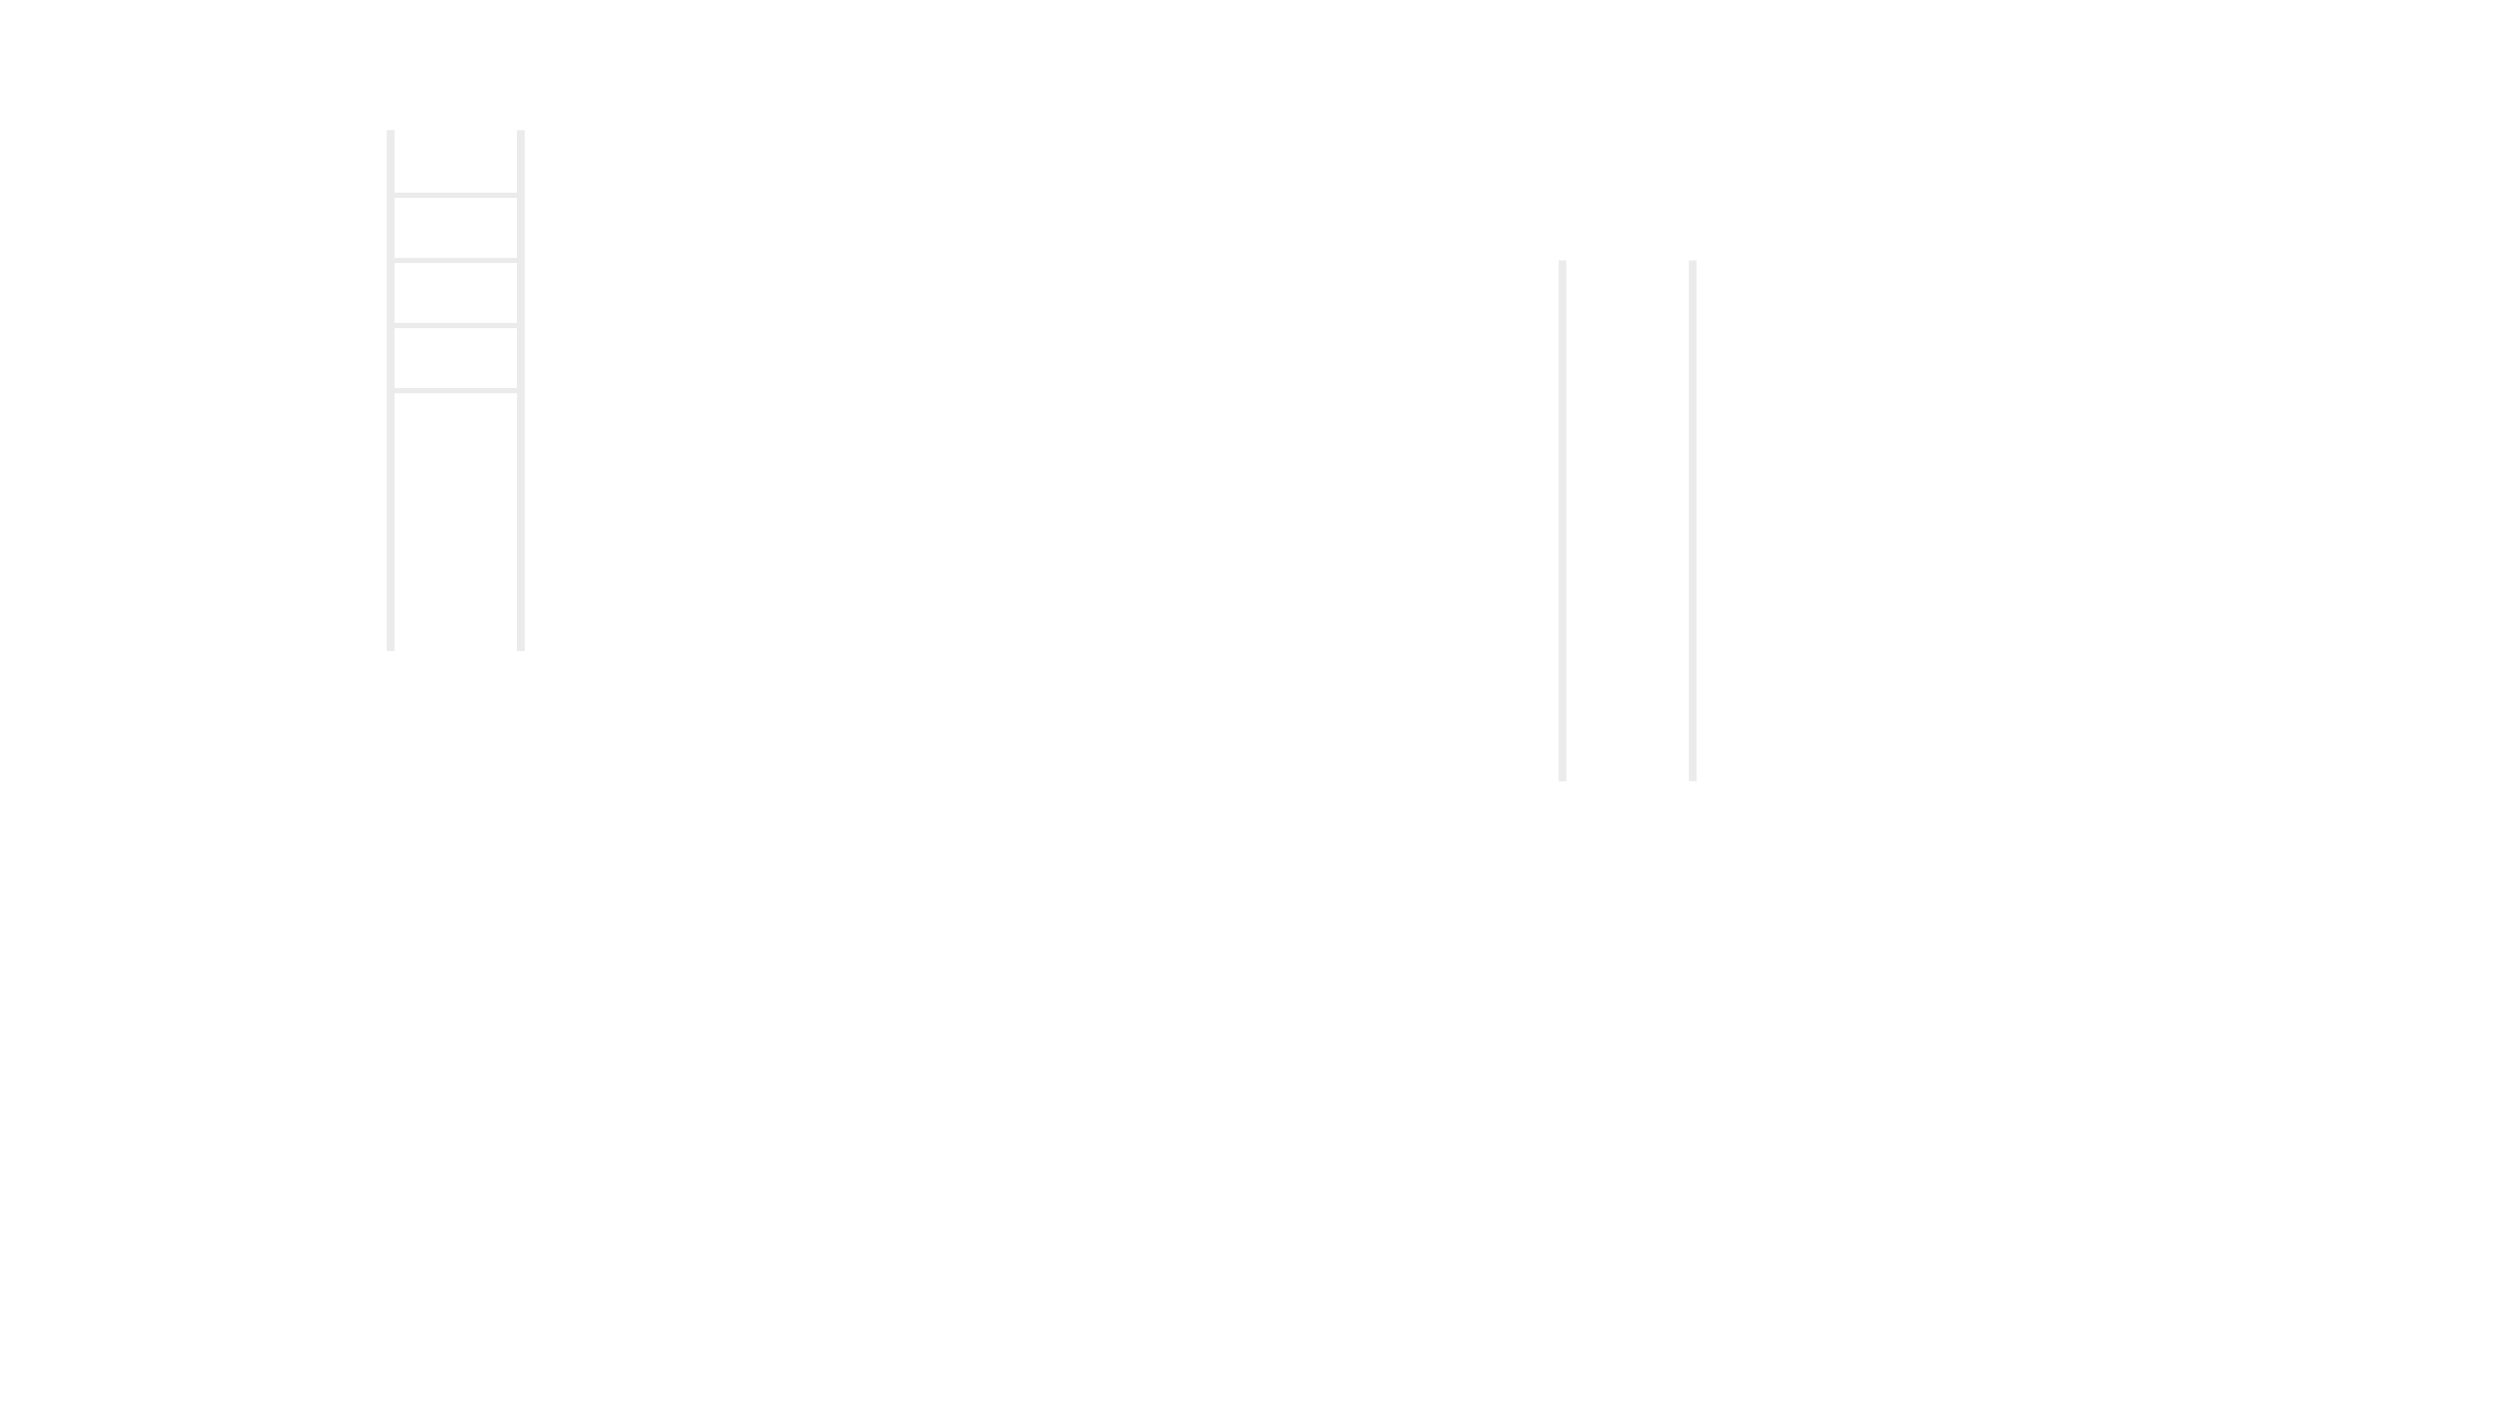
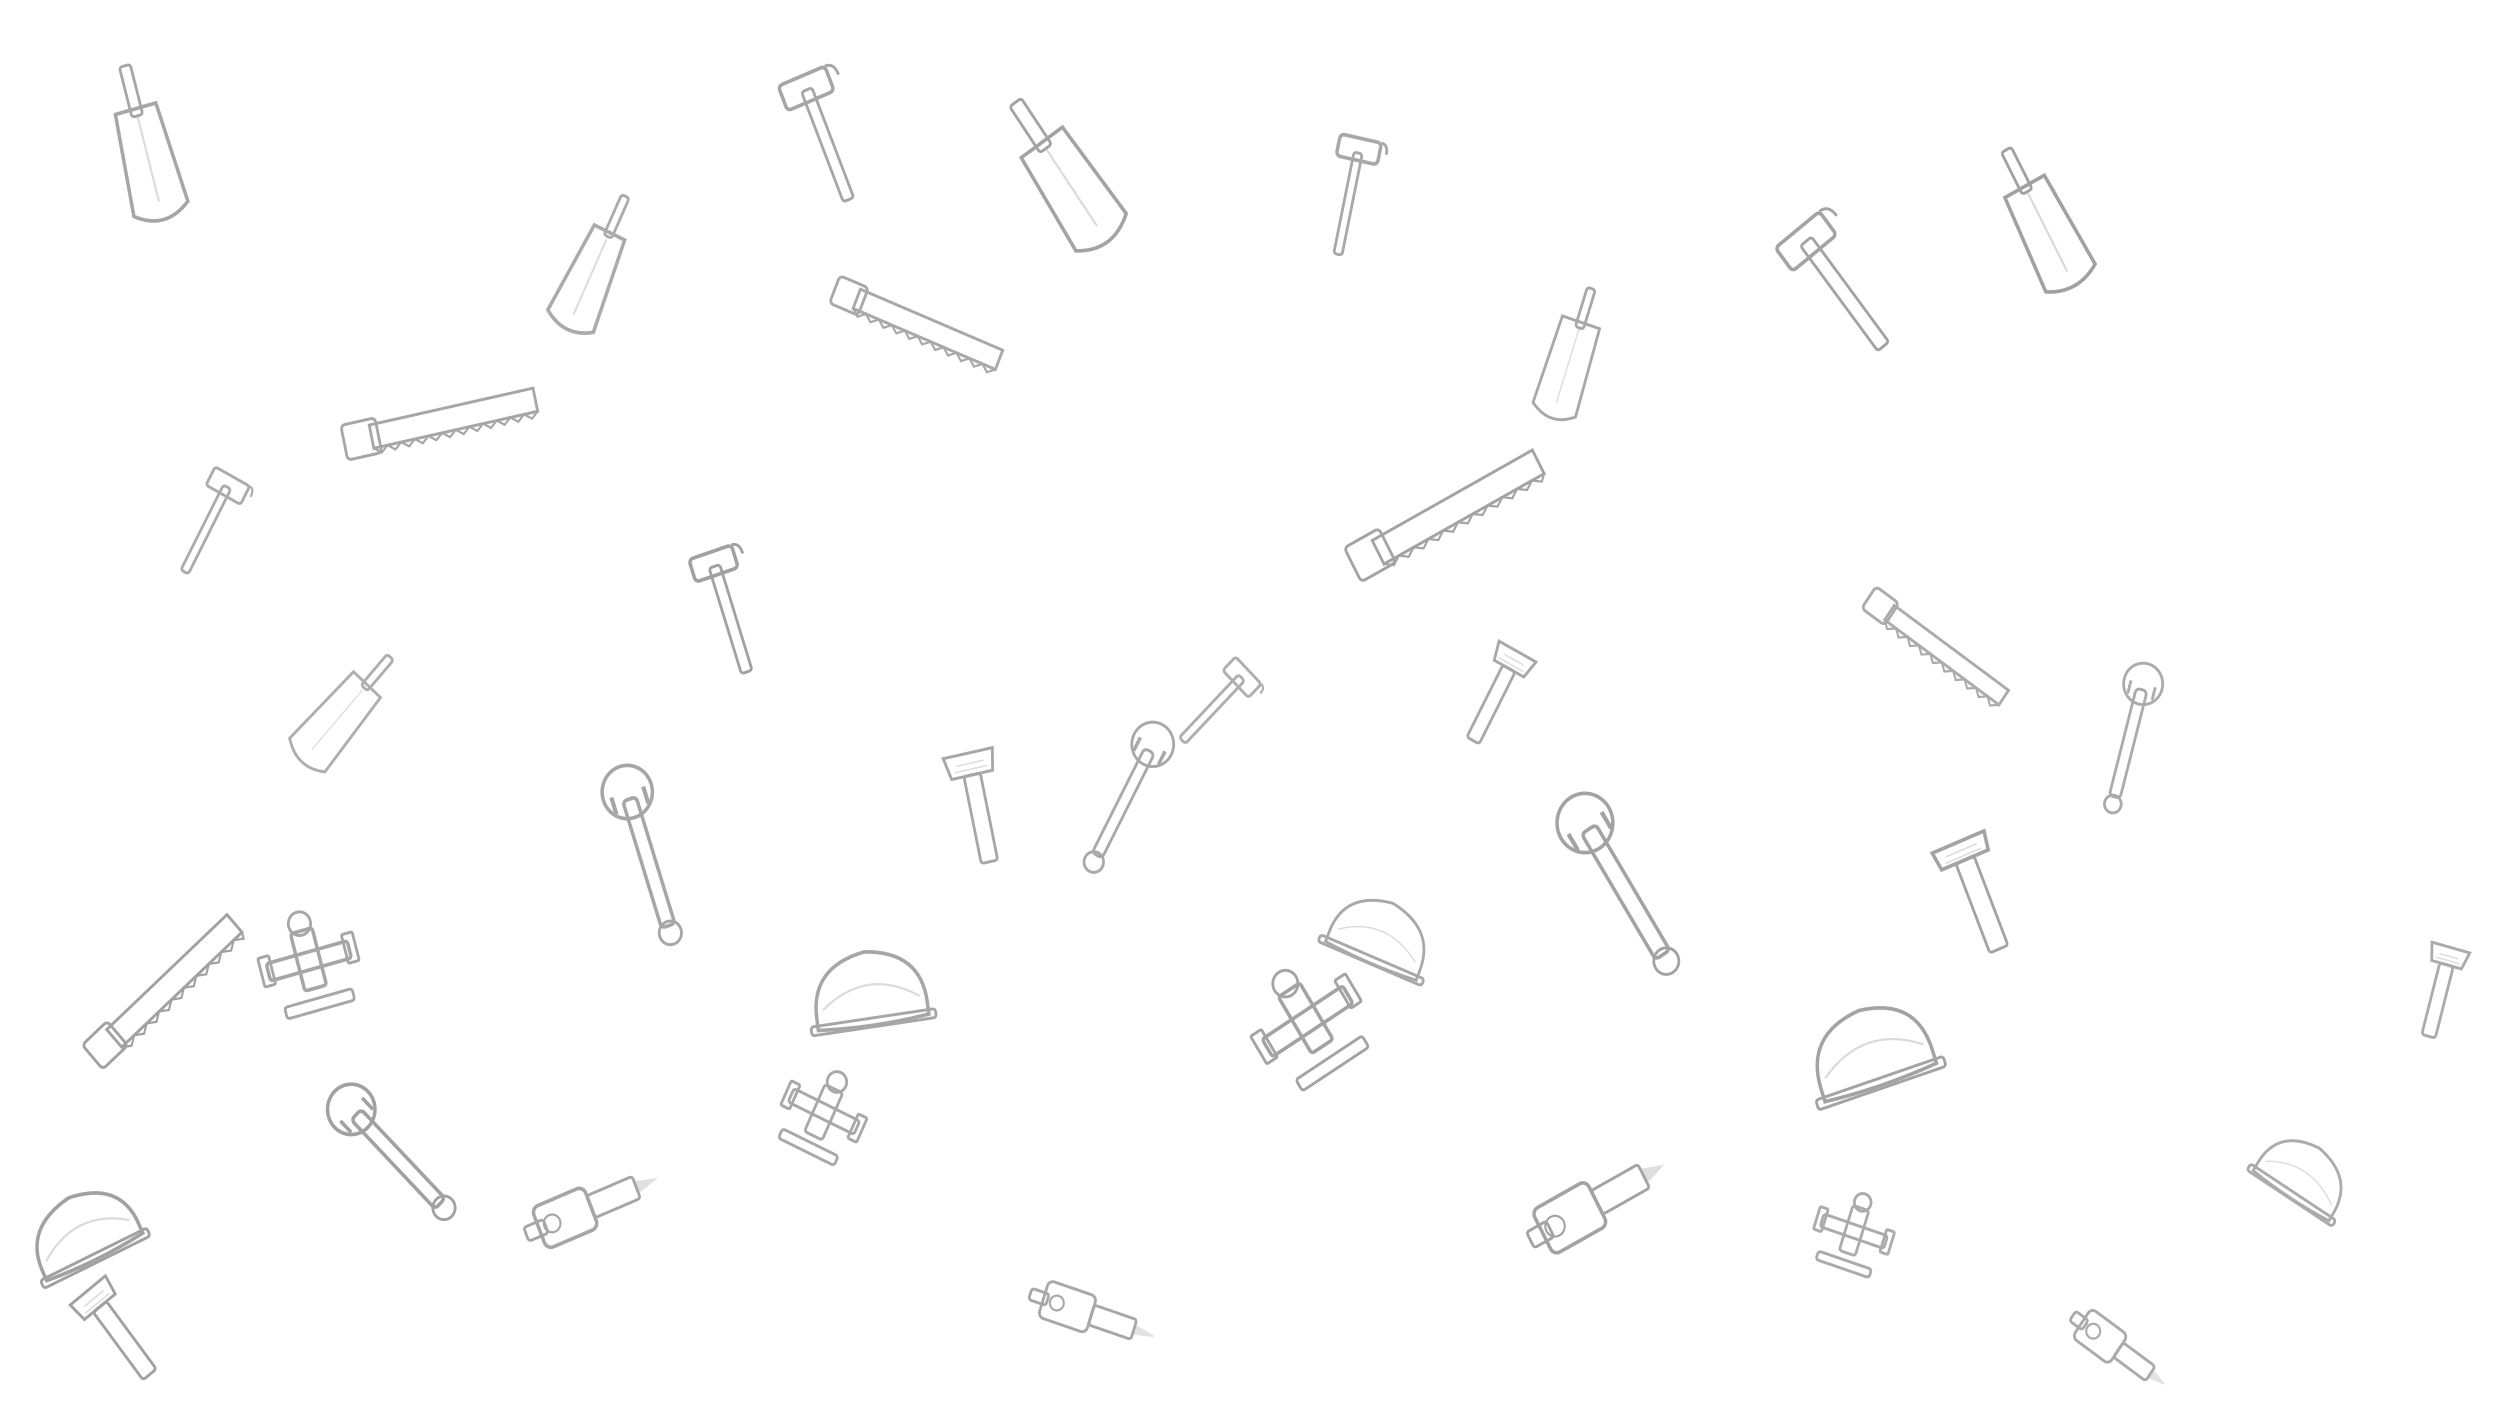
- <svg xmlns="http://www.w3.org/2000/svg" width="1920" height="1080" viewBox="0 0 1920 1080">
-   <rect width="100%" height="100%" fill="transparent" />
-   <g opacity="0.08" stroke="currentColor" stroke-width="2" fill="none">
-     <line x1="300" y1="100" x2="300" y2="500" stroke-width="6" />
-     <line x1="400" y1="100" x2="400" y2="500" stroke-width="6" />
-     <line x1="300" y1="150" x2="400" y2="150" stroke-width="4" />
-     <line x1="300" y1="200" x2="400" y2="200" stroke-width="4" />
-     <line x1="300" y1="250" x2="400" y2="250" stroke-width="4" />
-     <line x1="300" y1="300" x2="400" y2="300" stroke-width="4" />
-     <line x1="1200" y1="200" x2="1200" y2="600" stroke-width="6" />
-     <line x1="1300" y1="200" x2="1300" y2="600" stroke-width="6" />
+ <svg xmlns="http://www.w3.org/2000/svg" width="1920" height="1080" viewBox="0 0 1920 1080" version="1.1" id="svg92">
+   <defs id="defs92" />
+   <g stroke="currentColor" fill="none" id="g92" transform="matrix(1.071713,0,0,1.137278,-59.00853,-42.75984)">
+     <g transform="rotate(-15,611.7028,-537.6603)" opacity="0.35" id="g2">
+       <path d="m -15,-30 h 30 l 5,70 Q 0,55 -20,40 Z" stroke-width="2.5" id="path1" />
+       <line x1="0" y1="-25" x2="0" y2="35" stroke-width="1.5" opacity="0.4" id="line1" />
+       <rect x="-4" y="-60" width="8" height="35" rx="2" stroke-width="2" id="rect2" />
+     </g>
+     <g transform="rotate(25,-256.1779,1192.57)" opacity="0.33" id="g3">
+       <path d="m -12,-28 h 24 l 6,66 Q 0,50 -18,38 Z" stroke-width="2.5" id="path2" />
+       <line x1="0" y1="-23" x2="0" y2="33" stroke-width="1.5" opacity="0.4" id="line2" />
+       <rect x="-3" y="-55" width="6" height="30" rx="2" stroke-width="2" id="rect3" />
+     </g>
+     <g transform="rotate(-35,663.7276,-1220.354)" opacity="0.36" id="g4">
+       <path d="m -18,-32 h 36 l 4,74 Q 0,58 -22,42 Z" stroke-width="2.5" id="path3" />
+       <line x1="0" y1="-27" x2="0" y2="37" stroke-width="1.5" opacity="0.4" id="line3" />
+       <rect x="-5" y="-65" width="10" height="38" rx="2" stroke-width="2" id="rect4" />
+     </g>
+     <g transform="rotate(18,-293.9252,3865.113)" opacity="0.34" id="g5">
+       <path d="m -14,-26 h 28 l 2,62 Q 0,48 -16,36 Z" stroke-width="2" id="path4" />
+       <line x1="0" y1="-21" x2="0" y2="31" stroke-width="1" opacity="0.4" id="line4" />
+       <rect x="-3" y="-50" width="6" height="28" rx="2" stroke-width="2" id="rect5" />
+     </g>
+     <g transform="rotate(-28,1141.024,-2953.193)" opacity="0.37" id="g6">
+       <path d="m -16,-30 h 32 l 4,70 Q 0,52 -20,40 Z" stroke-width="2.5" id="path5" />
+       <line x1="0" y1="-25" x2="0" y2="35" stroke-width="1.5" opacity="0.4" id="line5" />
+       <rect x="-4" y="-58" width="8" height="32" rx="2" stroke-width="2" id="rect6" />
+     </g>
+     <g transform="rotate(42,-527.3232,650.7634)" opacity="0.32" id="g7">
+       <path d="m -13,-27 h 26 l 4,64 Q 0,49 -17,37 Z" stroke-width="2" id="path6" />
+       <line x1="0" y1="-22" x2="0" y2="32" stroke-width="1" opacity="0.4" id="line6" />
+       <rect x="-3" y="-52" width="6" height="28" rx="2" stroke-width="2" id="rect7" />
+     </g>
+     <g transform="rotate(-22,685.1188,-1601.98)" opacity="0.35" id="g9">
+       <rect x="-4" y="-45" width="8" height="80" rx="2" stroke-width="2" id="rect8" />
+       <rect x="-18" y="-55" width="36" height="18" rx="3" stroke-width="2.5" id="rect9" />
+       <path d="m 18,-55 q 7,0 7,9 v 0" stroke-width="2" id="path9" />
+     </g>
+     <g transform="rotate(12,-346.2928,4942.326)" opacity="0.34" id="g11">
+       <rect x="-3" y="-40" width="6" height="70" rx="2" stroke-width="2" id="rect10" />
+       <rect x="-15" y="-50" width="30" height="15" rx="3" stroke-width="2.5" id="rect11" />
+       <path d="m 15,-50 q 5,0 5,7 v 0" stroke-width="2" id="path11" />
+     </g>
+     <g transform="rotate(-38,1038.505,-1883.906)" opacity="0.36" id="g13">
+       <rect x="-5" y="-50" width="10" height="90" rx="2" stroke-width="2" id="rect12" />
+       <rect x="-20" y="-60" width="40" height="20" rx="3" stroke-width="2.5" id="rect13" />
+       <path d="m 20,-60 q 8,0 8,10 v 0" stroke-width="2" id="path13" />
+     </g>
+     <g transform="rotate(28,-702.1562,601.0781)" opacity="0.33" id="g15">
+       <rect x="-3" y="-38" width="6" height="65" rx="2" stroke-width="2" id="rect14" />
+       <rect x="-14" y="-46" width="28" height="14" rx="2" stroke-width="2" id="rect15" />
+       <path d="m 14,-46 q 4,0 4,6 v 0" stroke-width="1.5" id="path15" />
+     </g>
+     <g transform="rotate(-18,1742.163,-1600.988)" opacity="0.37" id="g17">
+       <rect x="-4" y="-42" width="8" height="75" rx="2" stroke-width="2" id="rect16" />
+       <rect x="-16" y="-52" width="32" height="16" rx="3" stroke-width="2.5" id="rect17" />
+       <path d="m 16,-52 q 6,0 6,8 v 0" stroke-width="2" id="path17" />
+     </g>
+     <g transform="rotate(45,-167.6955,1370.538)" opacity="0.32" id="g19">
+       <rect x="-3" y="-35" width="6" height="60" rx="2" stroke-width="2" id="rect18" />
+       <rect x="-13" y="-42" width="26" height="13" rx="2" stroke-width="2" id="rect19" />
+       <path d="m 13,-42 q 4,0 4,5 v 0" stroke-width="1.5" id="path19" />
+     </g>
+     <g transform="rotate(-12,1712.298,-1647.729)" opacity="0.35" id="g21">
+       <path d="M -60,-8 H 60 V 8 H -60 Z" stroke-width="2" id="path20" />
+       <path d="m -60,8 5,4 5,-4 5,4 5,-4 5,4 5,-4 5,4 5,-4 5,4 5,-4 5,4 5,-4 5,4 5,-4 5,4 5,-4 5,4 5,-4 5,4 5,-4 5,4 5,-4 5,4 5,-4" stroke-width="1.5" id="path21" />
+       <rect x="-80" y="-12" width="25" height="24" rx="3" stroke-width="2" id="rect21" />
+     </g>
+     <g transform="rotate(22,-308.792,1982.039)" opacity="0.34" id="g23">
+       <path d="M -55,-7 H 55 V 7 H -55 Z" stroke-width="2" id="path22" />
+       <path d="m -55,7 5,4 5,-4 5,4 5,-4 5,4 5,-4 5,4 5,-4 5,4 5,-4 5,4 5,-4 5,4 5,-4 5,4 5,-4 5,4 5,-4 5,4 5,-4 5,4 5,-4" stroke-width="1.5" id="path23" />
+       <rect x="-72" y="-10" width="22" height="20" rx="3" stroke-width="2" id="rect23" />
+     </g>
+     <g transform="rotate(-28,1312.048,-2015.929)" opacity="0.36" id="g25">
+       <path d="M -65,-9 H 65 V 9 H -65 Z" stroke-width="2" id="path24" />
+       <path d="m -65,9 6,4 6,-4 6,4 6,-4 6,4 6,-4 6,4 6,-4 6,4 6,-4 6,4 6,-4 6,4 6,-4 6,4 6,-4 6,4 6,-4 6,4 6,-4 6,4 4,-4" stroke-width="1.5" id="path25" />
+       <rect x="-85" y="-14" width="28" height="26" rx="3" stroke-width="2" id="rect25" />
+     </g>
+     <g transform="rotate(35,-36.18275,2539.406)" opacity="0.33" id="g27">
+       <path d="M -50,-6 H 50 V 6 H -50 Z" stroke-width="2" id="path26" />
+       <path d="m -50,6 5,4 5,-4 5,4 5,-4 5,4 5,-4 5,4 5,-4 5,4 5,-4 5,4 5,-4 5,4 5,-4 5,4 5,-4 5,4 5,-4 5,4 5,-4" stroke-width="1.5" id="path27" />
+       <rect x="-68" y="-9" width="20" height="18" rx="3" stroke-width="2" id="rect27" />
+     </g>
+     <g transform="rotate(-42,1001.781,115.542)" opacity="0.37" id="g29">
+       <path d="M -58,-8 H 58 V 8 H -58 Z" stroke-width="2" id="path28" />
+       <path d="m -58,8 6,4 6,-4 6,4 6,-4 6,4 6,-4 6,4 6,-4 6,4 6,-4 6,4 6,-4 6,4 6,-4 6,4 6,-4 6,4 6,-4 6,4 2,-4" stroke-width="1.5" id="path29" />
+       <rect x="-78" y="-12" width="24" height="22" rx="3" stroke-width="2" id="rect29" />
+     </g>
+     <g transform="rotate(-18,2217.263,-1331.575)" opacity="0.35" id="g31">
+       <rect x="-5" y="-45" width="10" height="90" rx="3" stroke-width="2.5" id="rect30" />
+       <circle cx="0" cy="-50" r="18" stroke-width="2.5" id="circle30" />
+       <path d="m -12,-50 v 12" stroke-width="3" id="path30" />
+       <path d="m 12,-50 v 12" stroke-width="3" id="path31" />
+       <circle cx="0" cy="50" r="8" stroke-width="2" id="circle31" />
+     </g>
+     <g transform="rotate(28,-733.1265,2014.636)" opacity="0.34" id="g33">
+       <rect x="-4" y="-40" width="8" height="80" rx="3" stroke-width="2" id="rect31" />
+       <circle cx="0" cy="-45" r="15" stroke-width="2" id="circle32" />
+       <path d="m -10,-45 v 10" stroke-width="2.5" id="path32" />
+       <path d="m 10,-45 v 10" stroke-width="2.5" id="path33" />
+       <circle cx="0" cy="45" r="7" stroke-width="2" id="circle33" />
+     </g>
+     <g transform="rotate(-32,1725.973,-1807.323)" opacity="0.36" id="g35">
+       <rect x="-6" y="-50" width="12" height="100" rx="3" stroke-width="2.5" id="rect33" />
+       <circle cx="0" cy="-55" r="20" stroke-width="2.5" id="circle34" />
+       <path d="m -14,-55 v 13" stroke-width="3" id="path34" />
+       <path d="m 14,-55 v 13" stroke-width="3" id="path35" />
+       <circle cx="0" cy="55" r="9" stroke-width="2" id="circle35" />
+     </g>
+     <g transform="rotate(15,-1260.854,6270.646)" opacity="0.33" id="g37">
+       <rect x="-4" y="-38" width="8" height="75" rx="3" stroke-width="2" id="rect35" />
+       <circle cx="0" cy="-42" r="14" stroke-width="2" id="circle36" />
+       <path d="m -9,-42 v 9" stroke-width="2" id="path36" />
+       <path d="m 9,-42 v 9" stroke-width="2" id="path37" />
+       <circle cx="0" cy="42" r="6" stroke-width="2" id="circle37" />
+     </g>
+     <g transform="rotate(-45,1159.828,-0.4163056)" opacity="0.37" id="g39">
+       <rect x="-5" y="-42" width="10" height="85" rx="3" stroke-width="2.5" id="rect37" />
+       <circle cx="0" cy="-47" r="17" stroke-width="2.5" id="circle38" />
+       <path d="m -11,-47 v 11" stroke-width="2.5" id="path38" />
+       <path d="m 11,-47 v 11" stroke-width="2.5" id="path39" />
+       <circle cx="0" cy="47" r="8" stroke-width="2" id="circle39" />
+     </g>
+     <g transform="rotate(-8,5488.24,-4502.226)" opacity="0.35" id="g41">
+       <path d="m -40,0 q 0,-35 40,-40 40,5 40,40 V 8 Q 0,12 -40,8 Z" stroke-width="2.5" id="path40" />
+       <path d="M -35,-5 Q 0,-30 35,-5" stroke-width="1.5" opacity="0.4" id="path41" />
+       <rect x="-45" y="5" width="90" height="6" rx="2" stroke-width="2" id="rect41" />
+     </g>
+     <g transform="rotate(22,-1229.148,3015.168)" opacity="0.34" id="g43">
+       <path d="m -35,0 q 0,-30 35,-35 35,5 35,35 V 7 Q 0,10 -35,7 Z" stroke-width="2" id="path42" />
+       <path d="M -30,-4 Q 0,-25 30,-4" stroke-width="1" opacity="0.4" id="path43" />
+       <rect x="-40" y="4" width="80" height="5" rx="2" stroke-width="2" id="rect43" />
+     </g>
+     <g transform="rotate(-18,3099.226,-4039.626)" opacity="0.36" id="g45">
+       <path d="m -42,0 q 0,-38 42,-42 42,4 42,42 V 9 Q 0,13 -42,9 Z" stroke-width="2.5" id="path44" />
+       <path d="M -37,-6 Q 0,-32 37,-6" stroke-width="1.5" opacity="0.4" id="path45" />
+       <rect x="-48" y="6" width="96" height="7" rx="2" stroke-width="2" id="rect45" />
+     </g>
+     <g transform="rotate(32,-614.7141,3384.302)" opacity="0.33" id="g47">
+       <path d="m -32,0 q 0,-28 32,-32 32,4 32,32 V 6 Q 0,9 -32,6 Z" stroke-width="2" id="path46" />
+       <path d="M -28,-4 Q 0,-22 28,-4" stroke-width="1" opacity="0.4" id="path47" />
+       <rect x="-36" y="3" width="72" height="5" rx="2" stroke-width="2" id="rect47" />
+     </g>
+     <g transform="rotate(-25,2044.712,169.3575)" opacity="0.37" id="g49">
+       <path d="m -38,0 q 0,-32 38,-37 38,5 38,37 V 7 Q 0,11 -38,7 Z" stroke-width="2.5" id="path48" />
+       <path d="M -33,-5 Q 0,-28 33,-5" stroke-width="1.5" opacity="0.4" id="path49" />
+       <rect x="-42" y="5" width="84" height="6" rx="2" stroke-width="2" id="rect49" />
+     </g>
+     <g transform="rotate(-22,2442.158,-753.2474)" opacity="0.35" id="g52">
+       <rect x="-20" y="-15" width="40" height="30" rx="5" stroke-width="2.5" id="rect50" />
+       <rect x="20" y="-8" width="35" height="16" rx="2" stroke-width="2" id="rect51" />
+       <path d="M 55,-4 70,0 55,4 Z" fill="currentColor" opacity="0.35" id="path51" />
+       <rect x="-30" y="-5" width="15" height="10" rx="2" stroke-width="2" id="rect52" />
+       <circle cx="-10" cy="0" r="6" stroke-width="1.5" id="circle52" />
+     </g>
+     <g transform="rotate(18,-2494.326,3048.638)" opacity="0.34" id="g55">
+       <rect x="-18" y="-13" width="36" height="26" rx="4" stroke-width="2" id="rect53" />
+       <rect x="18" y="-7" width="32" height="14" rx="2" stroke-width="2" id="rect54" />
+       <path d="M 50,-3 65,0 50,3 Z" fill="currentColor" opacity="0.34" id="path54" />
+       <rect x="-28" y="-4" width="13" height="8" rx="2" stroke-width="2" id="rect55" />
+       <circle cx="-8" cy="0" r="5" stroke-width="1.5" id="circle55" />
+     </g>
+     <g transform="rotate(-28,2314.636,-1936.361)" opacity="0.36" id="g58">
+       <rect x="-22" y="-17" width="44" height="34" rx="5" stroke-width="2.5" id="rect56" />
+       <rect x="22" y="-9" width="38" height="18" rx="2" stroke-width="2" id="rect57" />
+       <path d="M 60,-5 75,0 60,5 Z" fill="currentColor" opacity="0.36" id="path57" />
+       <rect x="-32" y="-6" width="16" height="12" rx="2" stroke-width="2" id="rect58" />
+       <circle cx="-12" cy="0" r="7" stroke-width="1.5" id="circle58" />
+     </g>
+     <g transform="rotate(35,-710.6496,2943.844)" opacity="0.33" id="g61">
+       <rect x="-16" y="-12" width="32" height="24" rx="4" stroke-width="2" id="rect59" />
+       <rect x="16" y="-6" width="28" height="12" rx="2" stroke-width="2" id="rect60" />
+       <path d="M 44,-3 56,0 44,3 Z" fill="currentColor" opacity="0.33" id="path60" />
+       <rect x="-24" y="-4" width="11" height="8" rx="2" stroke-width="2" id="rect61" />
+       <circle cx="-6" cy="0" r="5" stroke-width="1.5" id="circle61" />
+     </g>
+     <g transform="rotate(-15,2798.514,-713.4056)" opacity="0.35" id="g66">
+       <rect x="-30" y="-20" width="60" height="12" rx="2" stroke-width="2.5" id="rect62" />
+       <rect x="-25" y="12" width="50" height="8" rx="2" stroke-width="2" id="rect63" />
+       <rect x="-8" y="-35" width="16" height="40" rx="2" stroke-width="2.5" id="rect64" />
+       <circle cx="0" cy="-40" r="8" stroke-width="2" id="circle64" />
+       <rect x="-35" y="-25" width="8" height="20" rx="1" stroke-width="2" id="rect65" />
+       <rect x="27" y="-25" width="8" height="20" rx="1" stroke-width="2" id="rect66" />
+     </g>
+     <g transform="rotate(25,-1484.283,1843.427)" opacity="0.34" id="g71">
+       <rect x="-26" y="-18" width="52" height="10" rx="2" stroke-width="2" id="rect67" />
+       <rect x="-22" y="10" width="44" height="7" rx="2" stroke-width="2" id="rect68" />
+       <rect x="-7" y="-30" width="14" height="35" rx="2" stroke-width="2" id="rect69" />
+       <circle cx="0" cy="-35" r="7" stroke-width="2" id="circle69" />
+       <rect x="-30" y="-22" width="7" height="18" rx="1" stroke-width="2" id="rect70" />
+       <rect x="23" y="-22" width="7" height="18" rx="1" stroke-width="2" id="rect71" />
+     </g>
+     <g transform="rotate(-32,1790.343,-1373.707)" opacity="0.36" id="g76">
+       <rect x="-34" y="-22" width="68" height="14" rx="2" stroke-width="2.5" id="rect72" />
+       <rect x="-28" y="14" width="56" height="9" rx="2" stroke-width="2" id="rect73" />
+       <rect x="-9" y="-40" width="18" height="45" rx="2" stroke-width="2.5" id="rect74" />
+       <circle cx="0" cy="-45" r="9" stroke-width="2" id="circle74" />
+       <rect x="-40" y="-28" width="9" height="22" rx="1" stroke-width="2" id="rect75" />
+       <rect x="31" y="-28" width="9" height="22" rx="1" stroke-width="2" id="rect76" />
+     </g>
+     <g transform="rotate(18,-2088.051,4796.489)" opacity="0.33" id="g81">
+       <rect x="-24" y="-16" width="48" height="9" rx="2" stroke-width="2" id="rect77" />
+       <rect x="-20" y="9" width="40" height="6" rx="2" stroke-width="2" id="rect78" />
+       <rect x="-6" y="-28" width="12" height="32" rx="2" stroke-width="2" id="rect79" />
+       <circle cx="0" cy="-32" r="6" stroke-width="2" id="circle79" />
+       <rect x="-28" y="-20" width="6" height="16" rx="1" stroke-width="2" id="rect80" />
+       <rect x="22" y="-20" width="6" height="16" rx="1" stroke-width="2" id="rect81" />
+     </g>
+     <g transform="rotate(-12,3234.309,-3315.459)" opacity="0.35" id="g83">
+       <rect x="-6" y="-40" width="12" height="60" rx="2" stroke-width="2" id="rect82" />
+       <path d="m -15,-40 h 30 l 3,-15 h -36 z" stroke-width="2" id="path82" />
+       <line x1="-10" y1="-48" x2="10" y2="-48" stroke-width="1" opacity="0.4" id="line82" />
+       <line x1="-12" y1="-44" x2="12" y2="-44" stroke-width="1" opacity="0.4" id="line83" />
+     </g>
+     <g transform="rotate(28,-482.803,2506.037)" opacity="0.34" id="g85">
+       <rect x="-5" y="-35" width="10" height="55" rx="2" stroke-width="2" id="rect83" />
+       <path d="m -12,-35 h 24 l 3,-13 h -30 z" stroke-width="2" id="path83" />
+       <line x1="-8" y1="-42" x2="8" y2="-42" stroke-width="1" opacity="0.4" id="line84" />
+       <line x1="-10" y1="-38" x2="10" y2="-38" stroke-width="1" opacity="0.4" id="line85" />
+     </g>
+     <g transform="rotate(-22,2437.703,-3476.97)" opacity="0.36" id="g87">
+       <rect x="-7" y="-45" width="14" height="65" rx="2" stroke-width="2" id="rect85" />
+       <path d="m -18,-45 h 36 l 2,-13 h -40 z" stroke-width="2.5" id="path85" />
+       <line x1="-12" y1="-52" x2="12" y2="-52" stroke-width="1" opacity="0.4" id="line86" />
+       <line x1="-14" y1="-48" x2="14" y2="-48" stroke-width="1" opacity="0.4" id="line87" />
+     </g>
+     <g transform="rotate(15,-1834.472,7196.179)" opacity="0.33" id="g89">
+       <rect x="-5" y="-32" width="10" height="50" rx="2" stroke-width="2" id="rect87" />
+       <path d="m -11,-32 h 22 l 3,-12 h -28 z" stroke-width="2" id="path87" />
+       <line x1="-7" y1="-38" x2="7" y2="-38" stroke-width="1" opacity="0.4" id="line88" />
+       <line x1="-9" y1="-35" x2="9" y2="-35" stroke-width="1" opacity="0.4" id="line89" />
+     </g>
+     <g transform="rotate(-38,1454.5,257.1842)" opacity="0.37" id="g91">
+       <rect x="-6" y="-38" width="12" height="58" rx="2" stroke-width="2" id="rect89" />
+       <path d="m -14,-38 h 28 l 2,-14 h -32 z" stroke-width="2" id="path89" />
+       <line x1="-9" y1="-45" x2="9" y2="-45" stroke-width="1" opacity="0.4" id="line90" />
+       <line x1="-11" y1="-41" x2="11" y2="-41" stroke-width="1" opacity="0.4" id="line91" />
+     </g>
  </g>
</svg>
